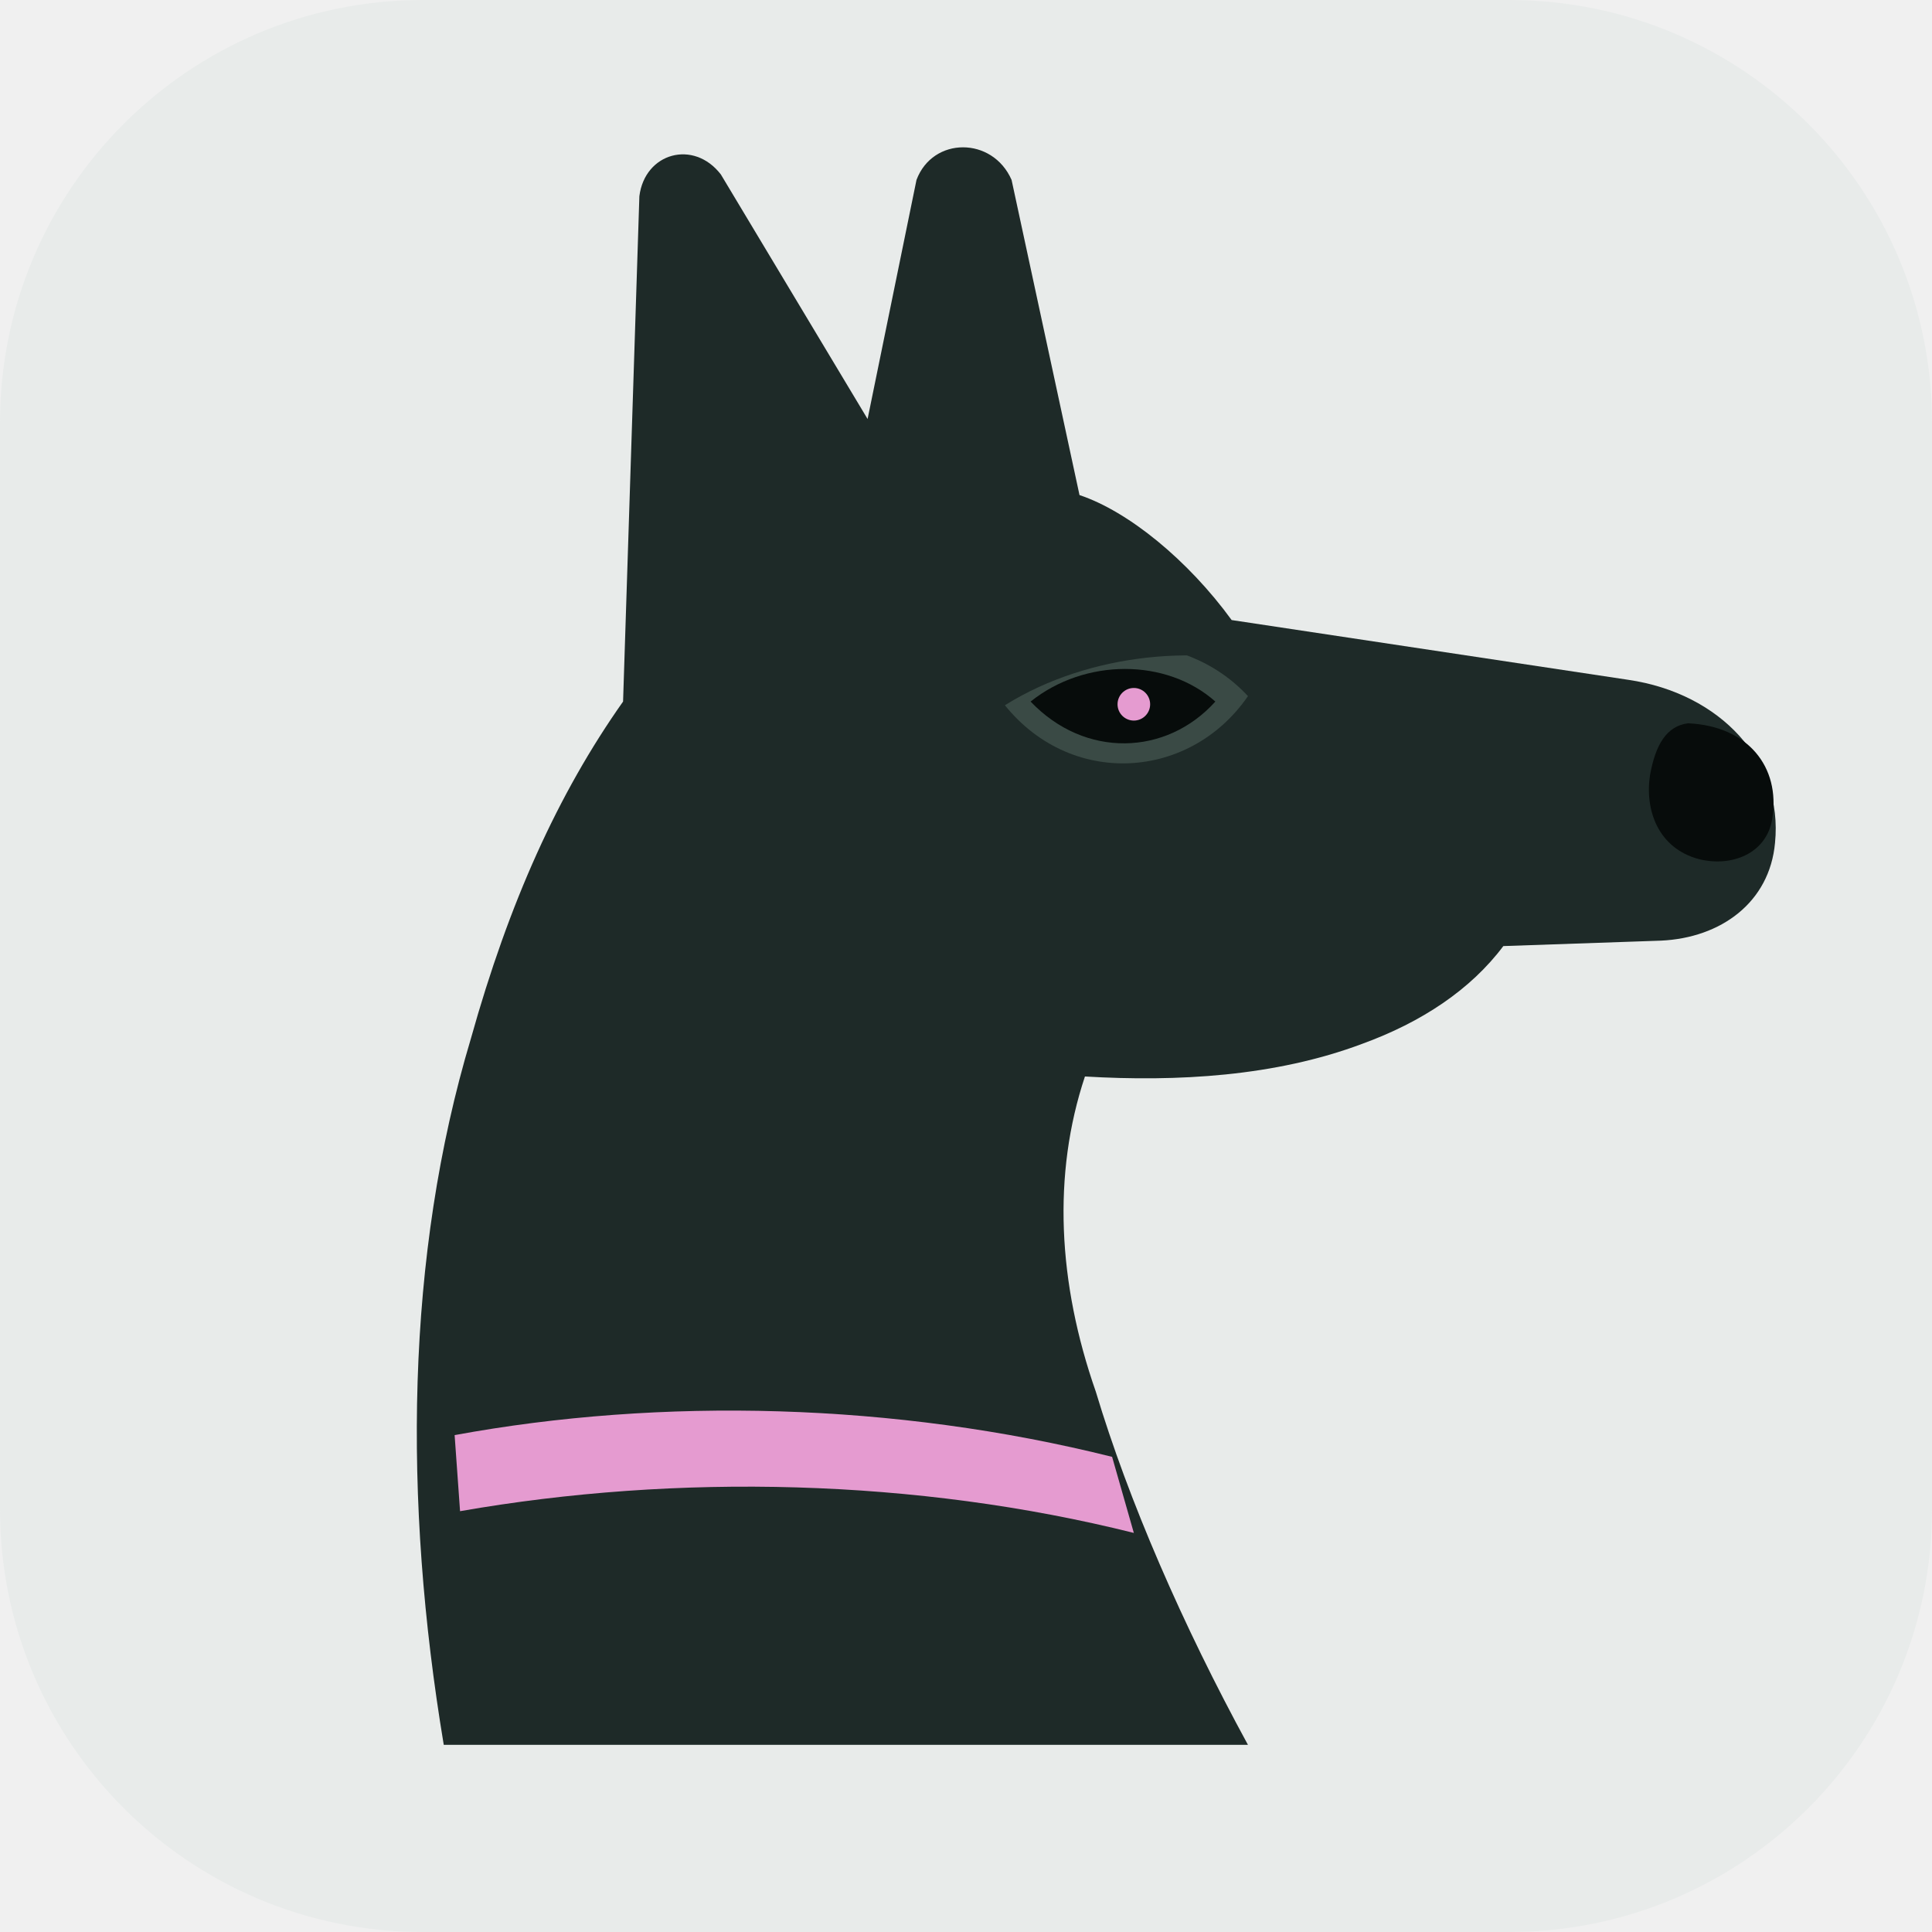
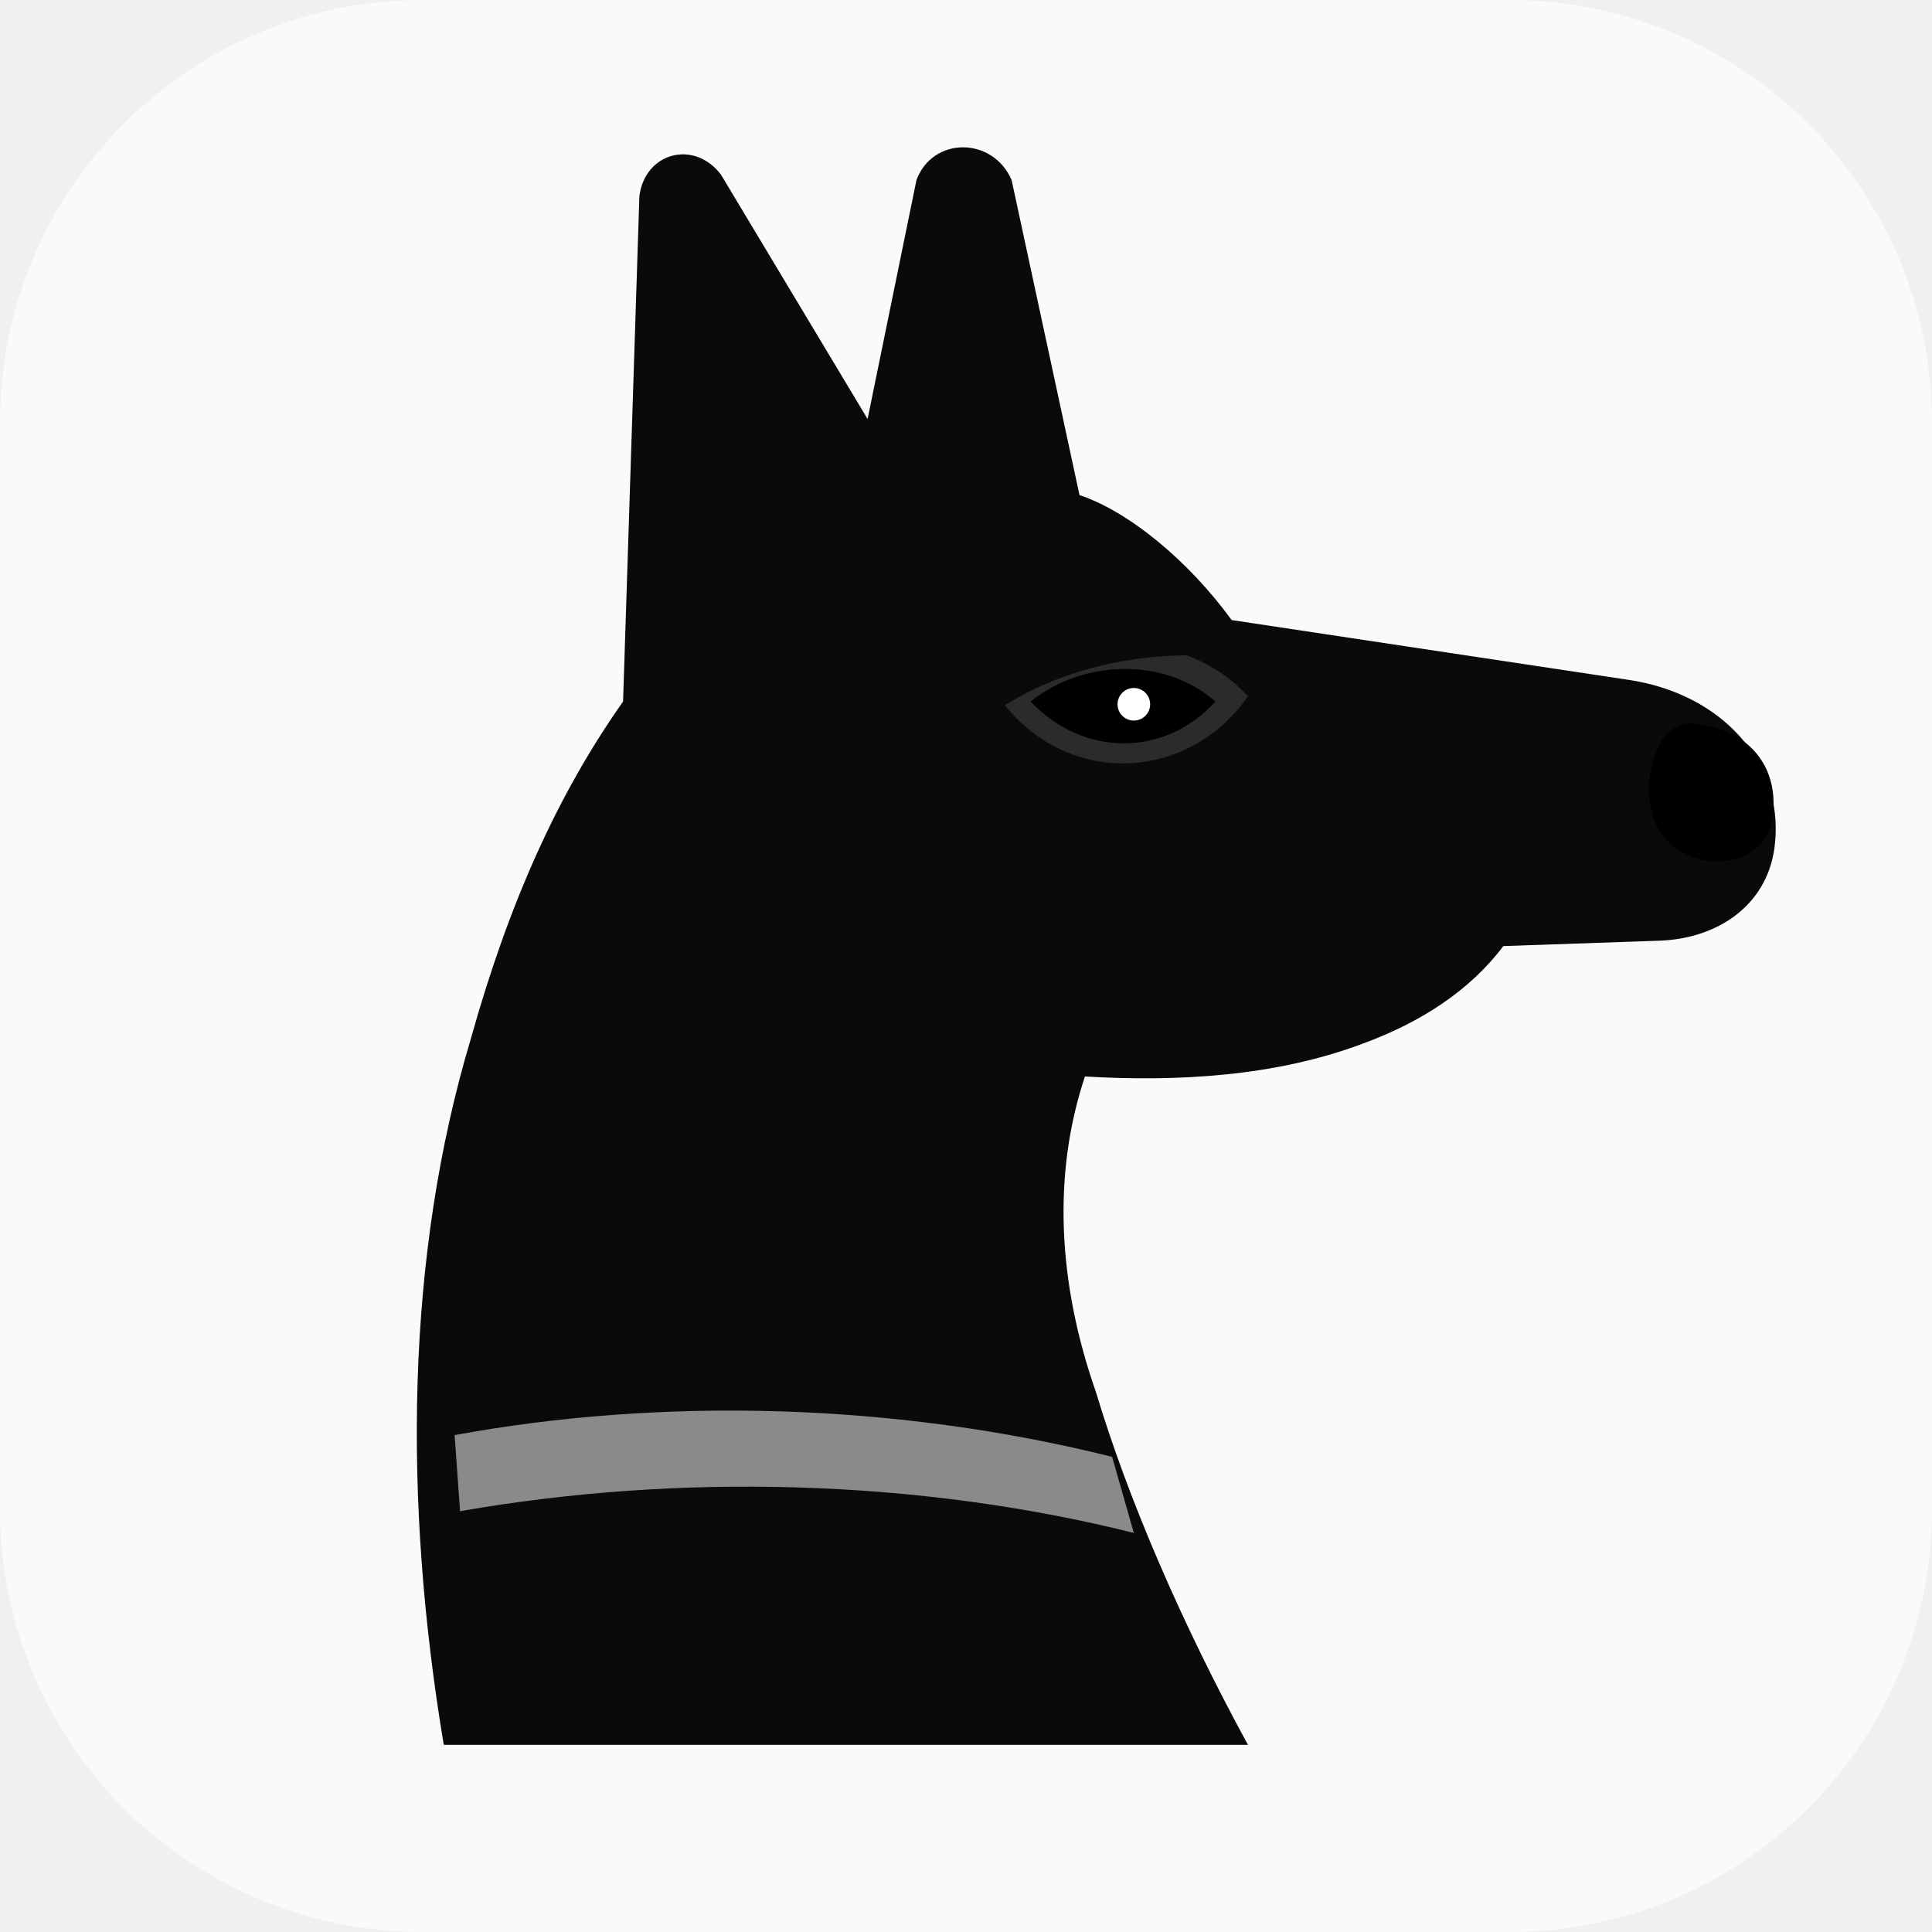
<svg xmlns="http://www.w3.org/2000/svg" viewBox="0 0 64 64">
-   <rect width="64" height="64" rx="14" fill="#e8ebea" />
+   <rect width="64" height="64" rx="14" fill="#fafafa" />
  <g transform="translate(3 2) scale(0.9)">
-     <path fill="#1e2a28" d="M13 62C11.5 53 11.6 44 14 36C15.4 31 17.2 27 19.6 23.6L20.2 5C20.4 3.4 22.2 2.9 23.2 4.2L28.6 13.2L30.4 4.4C31 2.8 33.2 2.8 33.9 4.4L36.4 16C38.2 16.6 40.4 18.4 42 20.6L56.6 22.8C60 23.3 62.3 25.8 62 28.8C61.8 31 60 32.3 57.8 32.4L52 32.6C50.8 34.2 49 35.4 46.8 36.2C43.6 37.4 40 37.6 36.6 37.4C35.4 41 35.6 45 37 49C38.2 53 40.2 57.6 42.6 62Z" />
-     <path fill="#3a4a45" d="M33.4 23.4C35.8 20.9 40.2 20.8 42.6 23.4C40.4 26.6 35.8 26.8 33.4 23.4Z" />
-     <path fill="#070c0b" d="M34.6 23.6C36.6 22 39.6 22 41.4 23.6C39.6 25.6 36.6 25.7 34.6 23.6Z" />
-     <circle cx="38.4" cy="23.7" r="0.6" fill="#e59bd0" />
-     <path fill="#1e2a28" d="M32.2 22.6C35.6 19.6 40.8 19.4 44 22.4C40.6 21.4 36.4 21.9 33.4 23.9Z" />
-     <path fill="#070c0b" d="M58.8 24.4C61 24.5 62.2 26 61.9 27.9C61.7 29.2 60.4 29.7 59.2 29.4C57.7 29 57.2 27.6 57.4 26.3C57.6 25.2 58 24.5 58.8 24.4Z" />
-     <path fill="#e59bd0" d="M13.4 50.6C21 49.2 29.6 49.4 37.6 51.4L38.4 54.2C30.4 52.2 21.6 52 13.6 53.4Z" />
+     <path fill="#0a0a0a" d="M13 62C11.5 53 11.6 44 14 36C15.4 31 17.2 27 19.6 23.6L20.2 5C20.4 3.4 22.2 2.9 23.2 4.2L28.6 13.2L30.4 4.4C31 2.8 33.2 2.8 33.9 4.4L36.4 16C38.2 16.6 40.4 18.4 42 20.6L56.6 22.8C60 23.3 62.3 25.8 62 28.8C61.8 31 60 32.3 57.8 32.4L52 32.6C50.8 34.2 49 35.4 46.8 36.2C43.6 37.4 40 37.6 36.6 37.4C35.4 41 35.6 45 37 49C38.2 53 40.2 57.6 42.6 62Z" />
+     <path fill="#2b2b2b" d="M33.4 23.4C35.8 20.9 40.2 20.8 42.6 23.4C40.4 26.6 35.8 26.8 33.4 23.4Z" />
+     <path fill="#000000" d="M34.6 23.6C36.6 22 39.6 22 41.4 23.6C39.6 25.6 36.6 25.7 34.6 23.6Z" />
+     <circle cx="38.4" cy="23.7" r="0.6" fill="#ffffff" />
+     <path fill="#0a0a0a" d="M32.2 22.6C35.6 19.6 40.8 19.4 44 22.4C40.6 21.4 36.4 21.9 33.4 23.9Z" />
+     <path fill="#000000" d="M58.8 24.4C61 24.5 62.2 26 61.9 27.9C61.7 29.2 60.4 29.7 59.2 29.4C57.7 29 57.2 27.6 57.4 26.3C57.6 25.2 58 24.5 58.8 24.4Z" />
+     <path fill="#8a8a8a" d="M13.4 50.6C21 49.2 29.6 49.4 37.6 51.4L38.4 54.2C30.4 52.2 21.6 52 13.6 53.4Z" />
  </g>
</svg>
